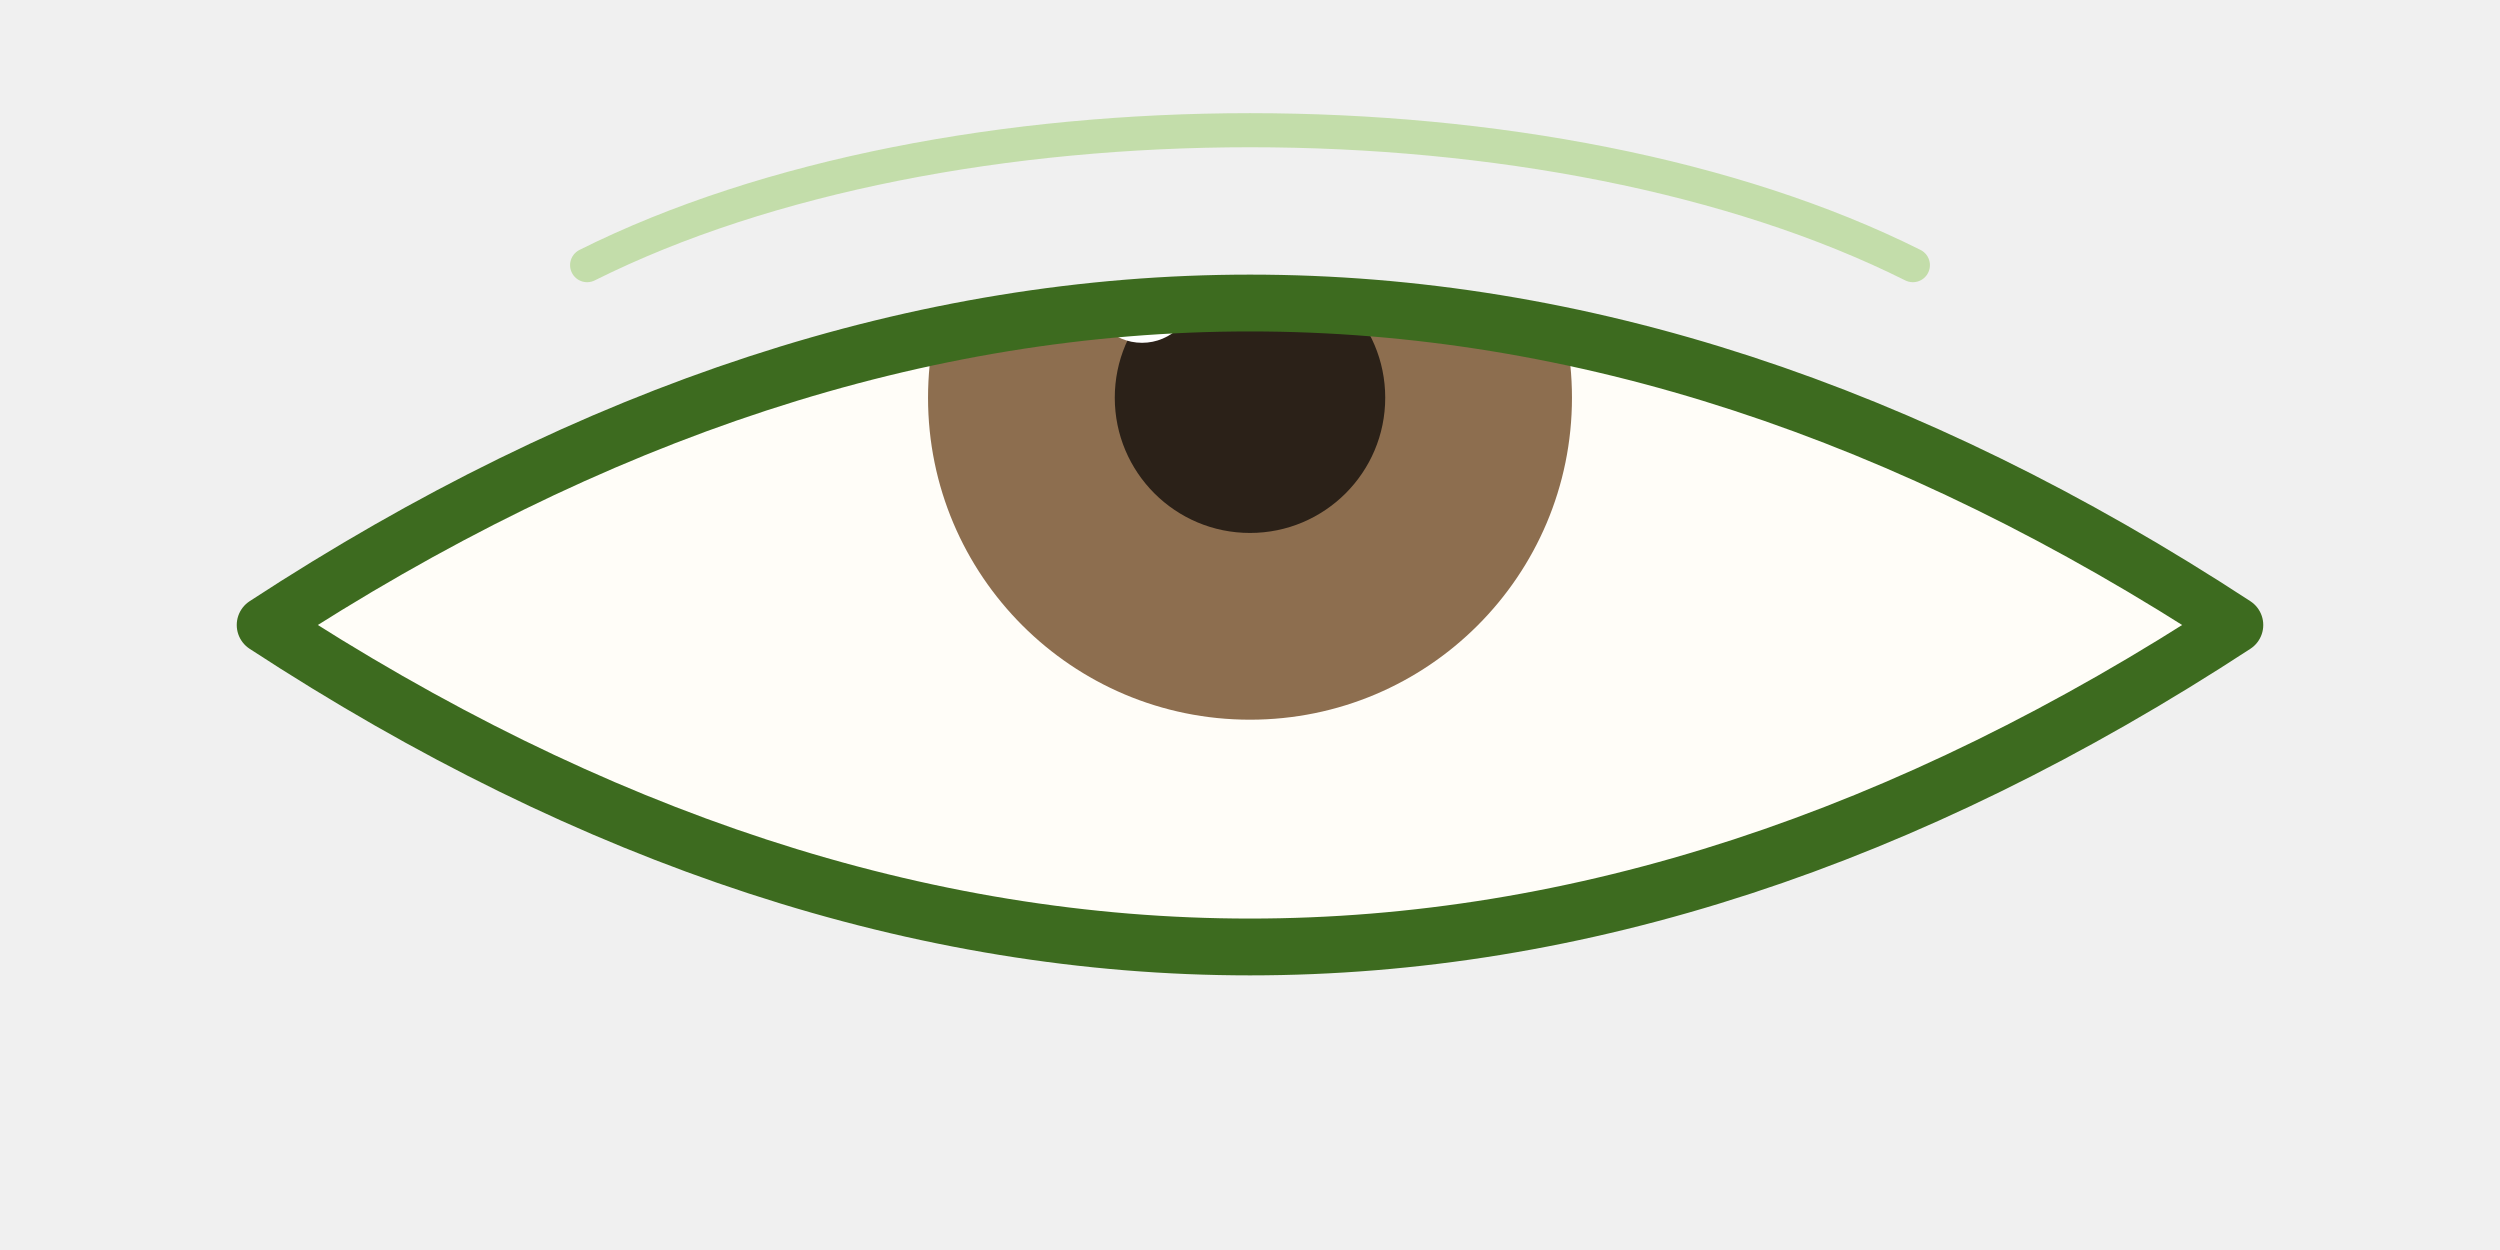
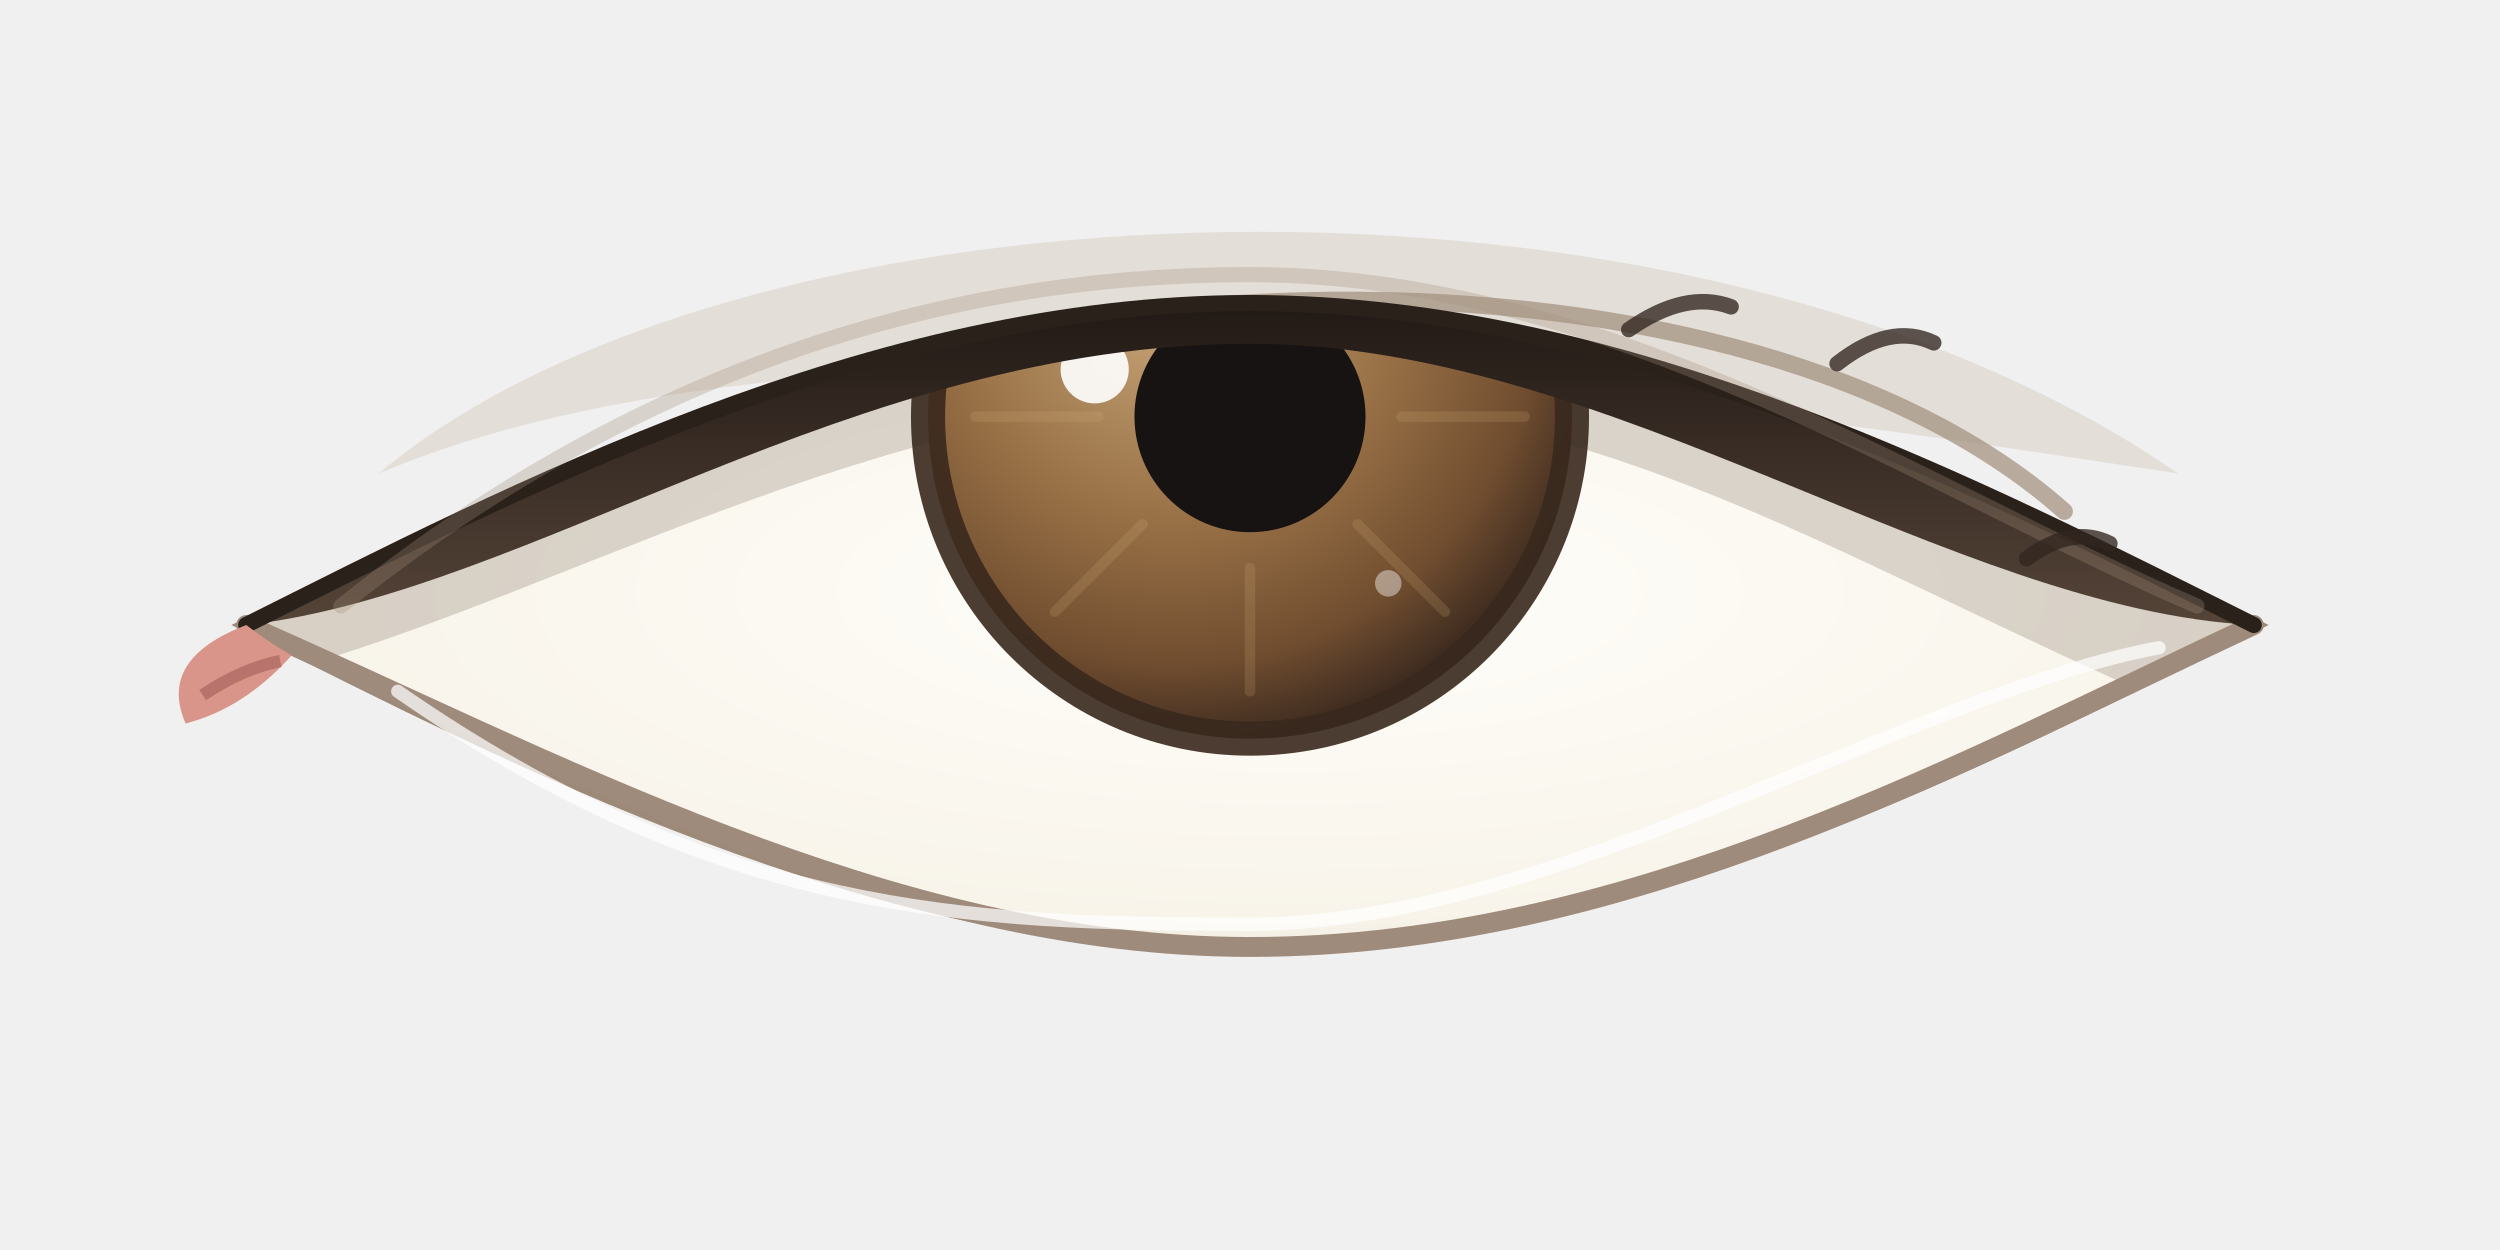
- <svg xmlns="http://www.w3.org/2000/svg" viewBox="0 0 132 66">
+ <svg xmlns="http://www.w3.org/2000/svg" viewBox="0 0 132 66" role="img" aria-label="eye cover-deep">
  <defs>
-     <clipPath id="clip-eye-cover-deep">
-       <path d="M14 33 Q66 -1 118 33 Q66 67 14 33 Z" />
+     <clipPath id="clip_cover_deep">
+       <path d="M13 33 C27 26 46 16 66 16 C86 16 105 26 119 33 C105 40 86 50 66 50 C46 50 27 40 13 33 Z" />
    </clipPath>
+     <radialGradient id="sclera_cover_deep" cx="52%" cy="45%" r="65%">
+       <stop offset="0" stop-color="#fffefa" />
+       <stop offset=".78" stop-color="#f8f4ea" />
+       <stop offset="1" stop-color="#e8ddd1" />
+     </radialGradient>
+     <radialGradient id="iris_cover_deep" cx="38%" cy="32%" r="69%">
+       <stop offset="0" stop-color="#c9a77a" />
+       <stop offset=".5" stop-color="#987046" />
+       <stop offset=".82" stop-color="#704d2f" />
+       <stop offset="1" stop-color="#3f2c20" />
+     </radialGradient>
+     <linearGradient id="lash_cover_deep" x1="0" y1="0" x2="0" y2="1">
+       <stop stop-color="#211915" />
+       <stop offset="1" stop-color="#554438" />
+     </linearGradient>
  </defs>
-   <path d="M14 33 Q66 -1 118 33 Q66 67 14 33 Z" fill="#fffdf8" />
-   <g clip-path="url(#clip-eye-cover-deep)">
-     <circle cx="66" cy="21" r="17" fill="#8d6e4f" />
-     <circle cx="66" cy="21" r="7.14" fill="#2b2118" />
-     <circle cx="60.3" cy="15.3" r="2.8" fill="#fff" />
+   <path d="M20 25 C39 9 89 7 115 25 C95 22 46 14 20 25Z" fill="#cdbdab" opacity=".34" />
+   <path d="M28 28 C47 13 91 11 109 27" fill="none" stroke="#9f8b78" stroke-width=".9" opacity=".68" stroke-linecap="round" />
+   <path d="M13 33 C27 26 46 16 66 16 C86 16 105 26 119 33 C105 40 86 50 66 50 C46 50 27 40 13 33 Z" fill="url(#sclera_cover_deep)" stroke="#9d8978" stroke-width=".7" />
+   <g clip-path="url(#clip_cover_deep)">
+     <path d="M13 33 C27 26 46 16 66 16 C86 16 105 26 119 33 L119 39 C99 31 86 21 66 21 C46 21 29 32 13 36Z" fill="#715b4d" opacity=".24" />
+     <circle cx="66" cy="22" r="17" fill="url(#iris_cover_deep)" />
+     <g stroke="#d5b17c" stroke-width=".55" opacity=".18" stroke-linecap="round">
+       <path d="M74 22L80.5 22 M71.68 27.68L76.295 32.295 M66 30V36.5 M60.32 27.68L55.705 32.295 M58 22H51.5 M60.32 16.32L55.705 11.705 M66 14V7.5 M71.68 16.32L76.295 11.705" />
+     </g>
+     <circle cx="66" cy="22" r="17" fill="none" stroke="#39281d" stroke-width="1.8" opacity=".9" />
+     <circle cx="66" cy="22" r="6.1" fill="#171312" />
+     <circle cx="57.8" cy="19.5" r="1.8" fill="#fff" opacity=".9" />
+     <circle cx="73.3" cy="30.8" r=".7" fill="#fff" opacity=".42" />
  </g>
-   <path d="M14 33 Q66 -1 118 33 Q66 67 14 33 Z" fill="none" stroke="#3d6b1f" stroke-width="3" stroke-linejoin="round" />
-   <path d="M31 14 C50 4.5, 82 4.5, 101 14" fill="none" stroke="#c3ddaa" stroke-width="1.8" stroke-linecap="round" />
+   <path d="M13 33 C29 40 47 50 66 50 C86 50 104 40 119 33" fill="none" stroke="#9f8b7b" stroke-width="1.05" stroke-linecap="round" />
+   <path d="M21 36.5 C38 48.3 51 48.8 66 48.8 C82 48.8 101 36.6 114 34.2" fill="none" stroke="#fff" stroke-width=".7" opacity=".72" stroke-linecap="round" />
+   <path d="M13 33 C27 26 46 16 66 16 C86 16 105 26 119 33 C103 32.2 85 18.15 66 18.15 C45 18.15 28 31.3 13 33Z" fill="url(#lash_cover_deep)" />
+   <path d="M13 33 C27 26 46 16 66 16 C86 16 105 26 119 33" fill="none" stroke="#2b211b" stroke-width=".85" stroke-linecap="round" />
+   <path d="M18 32 C33 20 49 14.5 66 14.5 C85 14.5 102 26 116 32" fill="none" stroke="#a28c79" stroke-width=".8" opacity=".3" stroke-linecap="round" />
+   <g fill="none" stroke="#31251f" stroke-width=".82" stroke-linecap="round" opacity=".78">
+     <path d="M86 17.4q3-2.1 5.4-1.2 M97 19.2q2.8-2.2 5.1-1.1 M107 29.5q2.4-1.8 4.4-.8" />
+   </g>
+   <path d="M13 33 q-4.7 1.8-3.2 5.2 3.1-.8 5.6-3.6-1.1-.6-2.4-1.6Z" fill="#d99589" />
+   <path d="M10.7 36.7q2.1-1.4 4.1-1.8" fill="none" stroke="#b8736c" stroke-width=".65" />
</svg>
